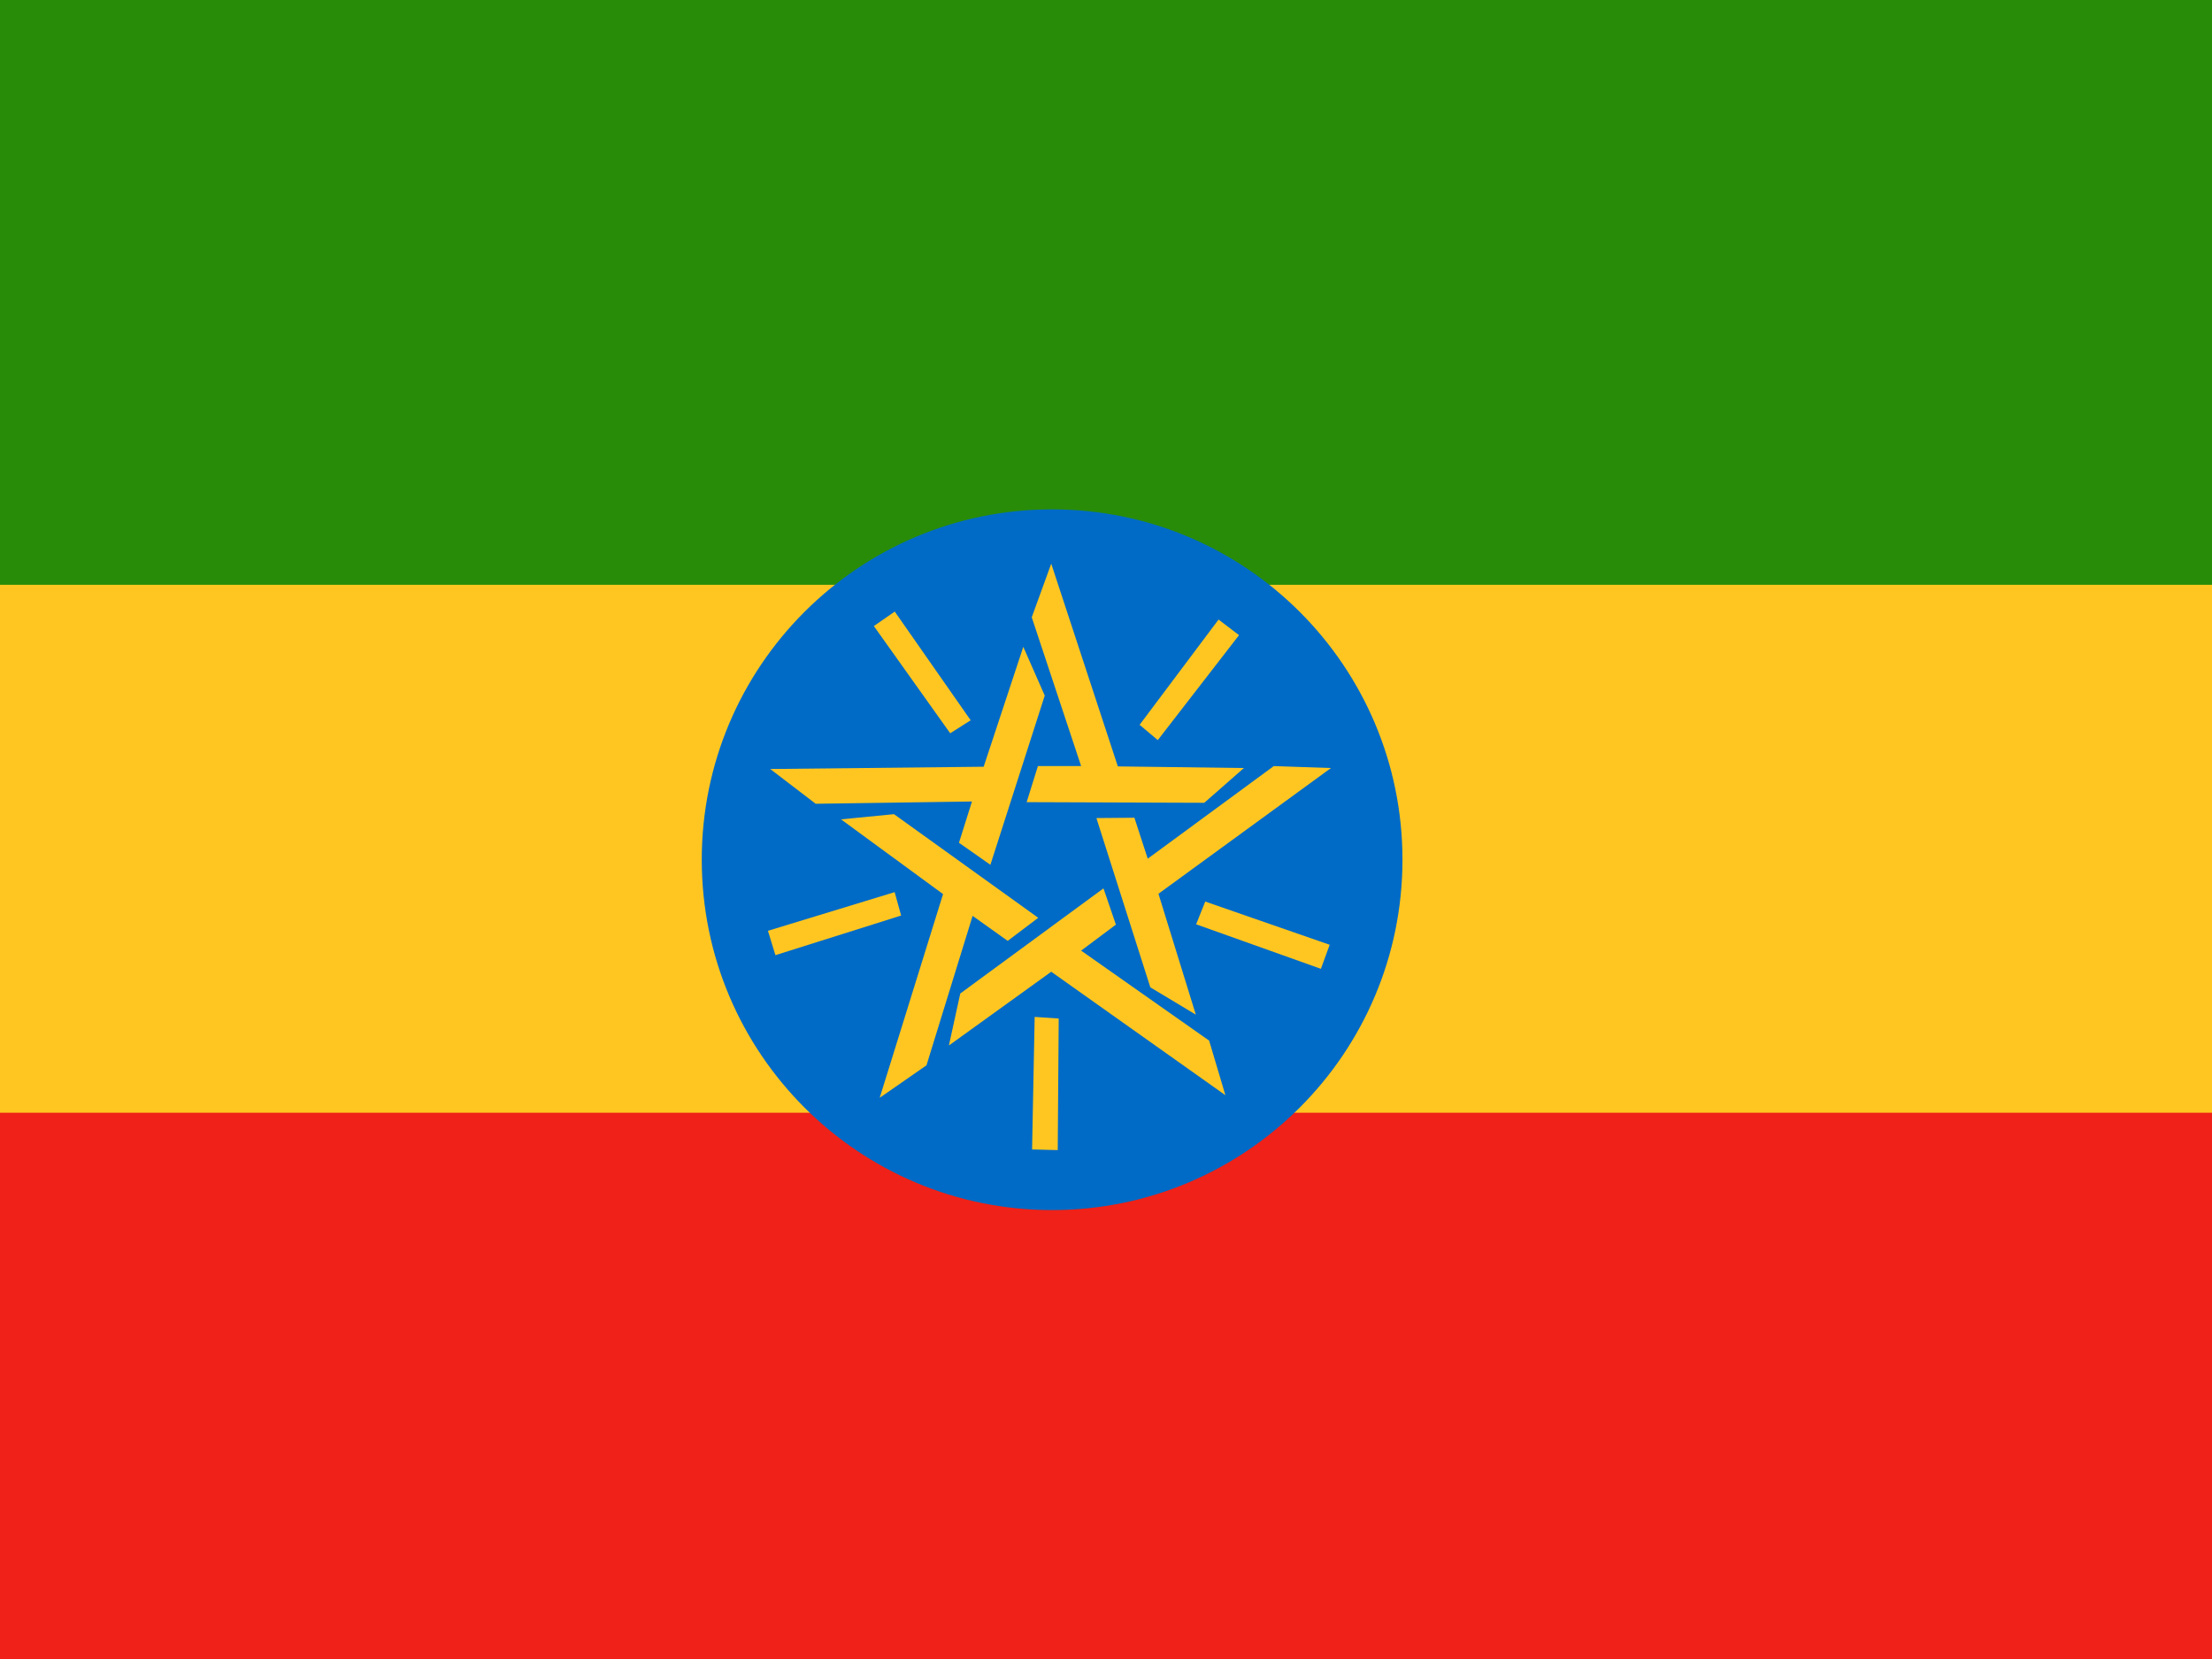
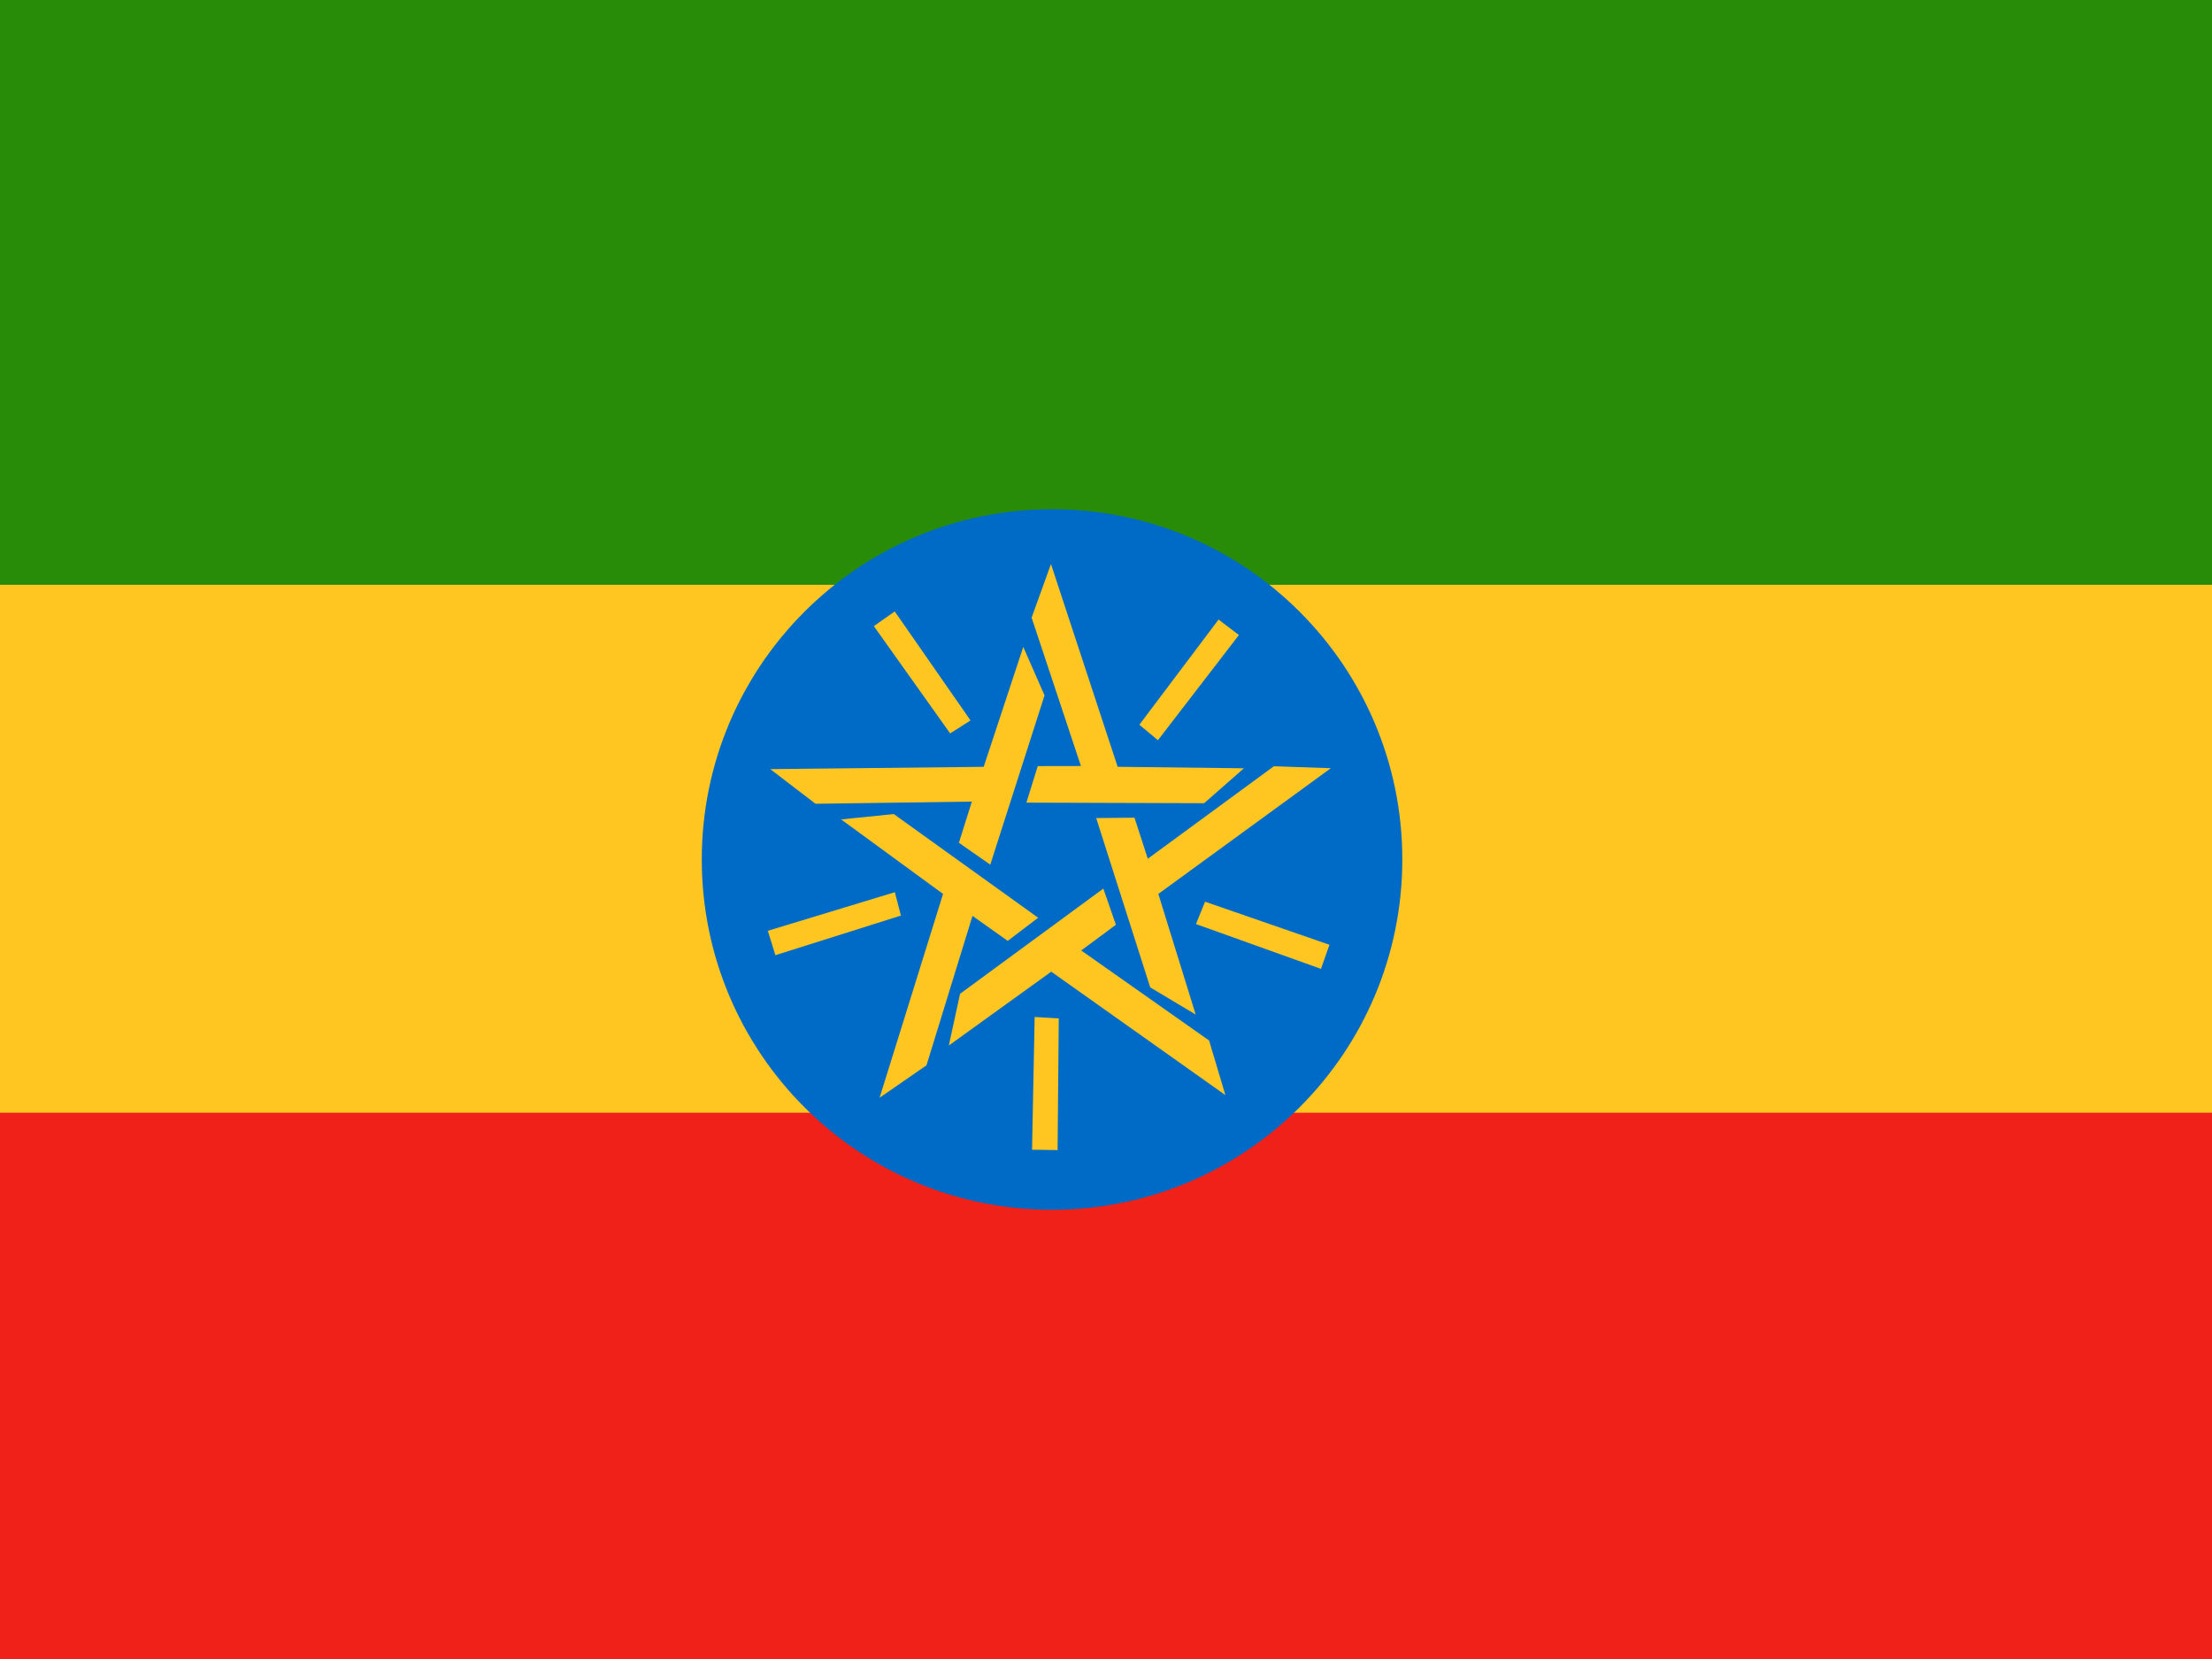
<svg xmlns="http://www.w3.org/2000/svg" id="flag-icon-css-et" width="640" height="480">
  <defs>
    <clipPath id="a">
-       <path fill-opacity=".7" d="M-61.3 0h682.7v512H-61.3z" />
+       <path fill-opacity=".67" d="M-61.312 0h682.67v512h-682.67z" />
    </clipPath>
  </defs>
-   <g fill-rule="evenodd" stroke-width="1pt" clip-path="url(#a)" transform="translate(57.5) scale(.94)">
-     <path fill="#ffc621" d="M-238 3.5H800v498H-238z" />
+   <g fill-rule="evenodd" stroke-width="1pt" clip-path="url(#a)" transform="translate(57.48) scale(.94)">
+     <path fill="#ffc621" d="M-237.99 3.5h1037.9v498h-1037.9z" />
    <path fill="#ef2118" d="M-240 342.5H799.3V512H-240z" />
-     <path fill="#298c08" d="M-238 0H800v180H-238z" />
-     <ellipse cx="534.2" cy="353" fill="#006bc6" rx="199.7" ry="199.7" transform="matrix(.54 0 0 .54 -25.8 74)" />
-     <path fill="#ffc621" d="M214.3 188.2l-6.5 4.5 23.5 33 6.3-4-23.4-33.5zm29.4 78l-9.7-6.8 4-12.7-48.1.7-14-10.7 65.7-.7 12.2-36.9 6.6 15-16.7 52zm76.5-70.7l-6.3-4.8-24.3 32.4 5.6 4.7 25-32.3zM254.8 247l3.5-11.2h13.3L256.4 190l6-16.5 20.5 62.4 38.8.5-12.2 10.7-54.7-.2zm90.6 51.2l2.7-7.4-38.3-13.3-2.8 7 38.4 13.7zm-69.1-46.4l11.7-.1 4.1 12.6 38.8-28.5 17.6.6-53.1 38.7 11.5 37.2-14-8.4-16.6-52.1zm-19.8 102l7.9.2.3-40.5-7.4-.5-.8 40.9zm22-80.3l3.8 11.1-10.7 8 39.4 27.7 5 16.8-53.6-38-31.5 22.7 3.5-16 44-32.3zm-103.3 13l2.3 7.5 38.7-12.2-2-7.2-39 11.9zm83.2-4l-9.4 7.1-10.8-7.7-14.2 46-14.4 10 19.5-62.7-31.4-23 16.3-1.6 44.4 31.9z" />
+     <path fill="#298c08" d="M-237.99 0h1038v180h-1038z" />
+     <ellipse cx="534.22" cy="352.97" fill="#006bc6" rx="199.65" ry="199.65" transform="matrix(.54 0 0 .54 -25.81 73.95)" />
+     <path fill="#ffc621" d="M214.25 188.2l-6.432 4.522 23.494 33.02 6.266-3.995-23.33-33.546zm29.41 77.942l-9.66-6.736 3.99-12.676-48.12.672-13.93-10.664 65.69-.708 12.184-36.908 6.545 14.924-16.7 52.098zm76.522-70.68l-6.254-4.764-24.378 32.374 5.703 4.766 24.93-32.375zM254.77 247.05l3.503-11.245 13.29-.024-15.182-45.67 5.958-16.5 20.524 62.408 38.864.46-12.248 10.748-54.71-.176zm90.672 51.165l2.615-7.415-38.295-13.262-2.785 6.89 38.465 13.786zm-69.18-46.416l11.778-.12 4.104 12.64 38.803-28.468 17.532.604-53.093 38.693 11.493 37.127-13.99-8.357-16.628-52.12zm-19.748 102.08l7.862.114.363-40.524-7.42-.443-.806 40.853zm21.944-80.366l3.867 11.125-10.673 7.917 39.353 27.705 5.016 16.81-53.596-37.99-31.528 22.73 3.462-15.924 44.1-32.375zM175.188 286.5l2.325 7.51 38.646-12.202-1.877-7.192L175.19 286.5zm83.21-4.02l-9.38 7.12-10.835-7.695-14.157 45.997-14.432 9.975 19.525-62.727-31.376-22.94 16.213-1.638 44.44 31.908z" />
  </g>
</svg>
